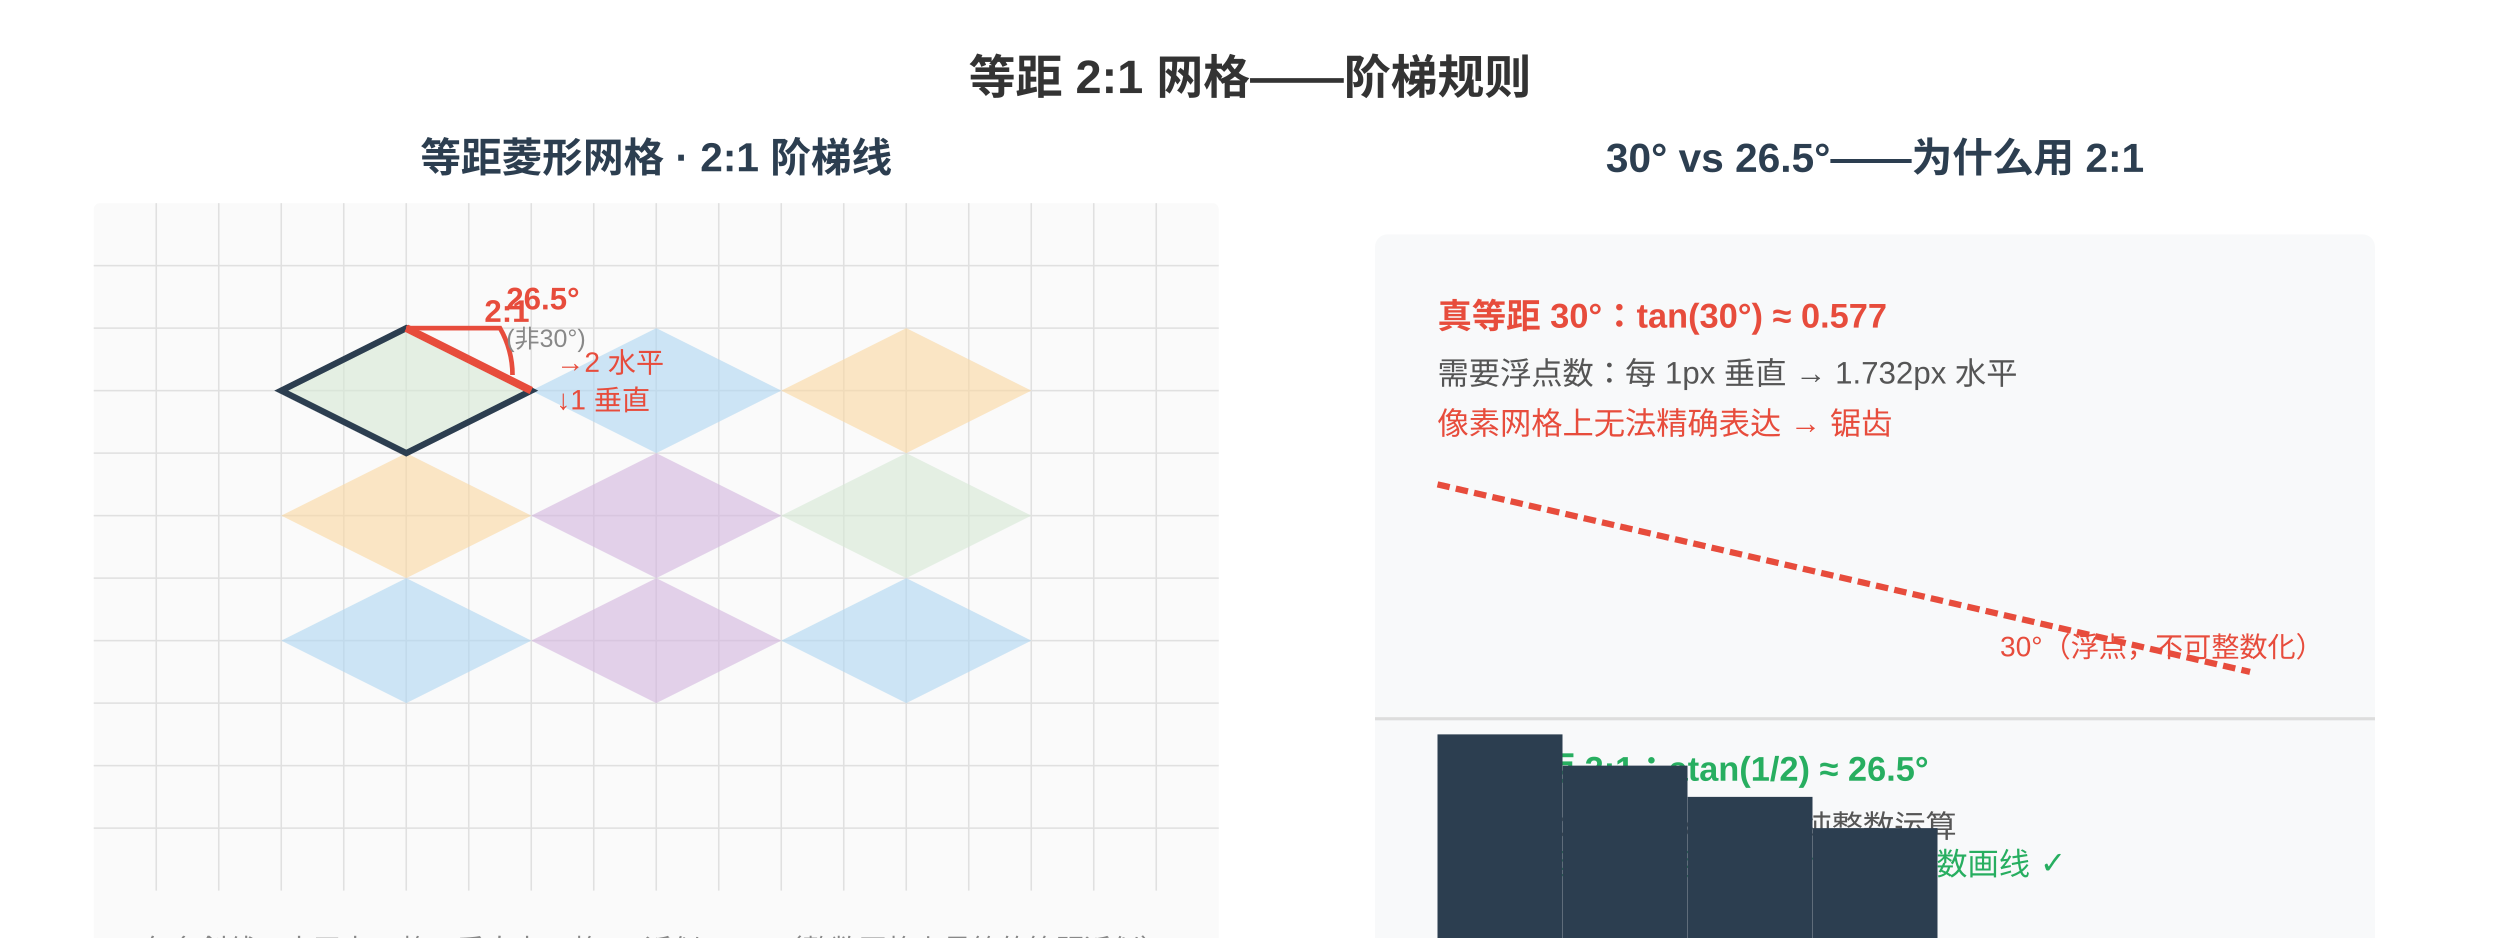
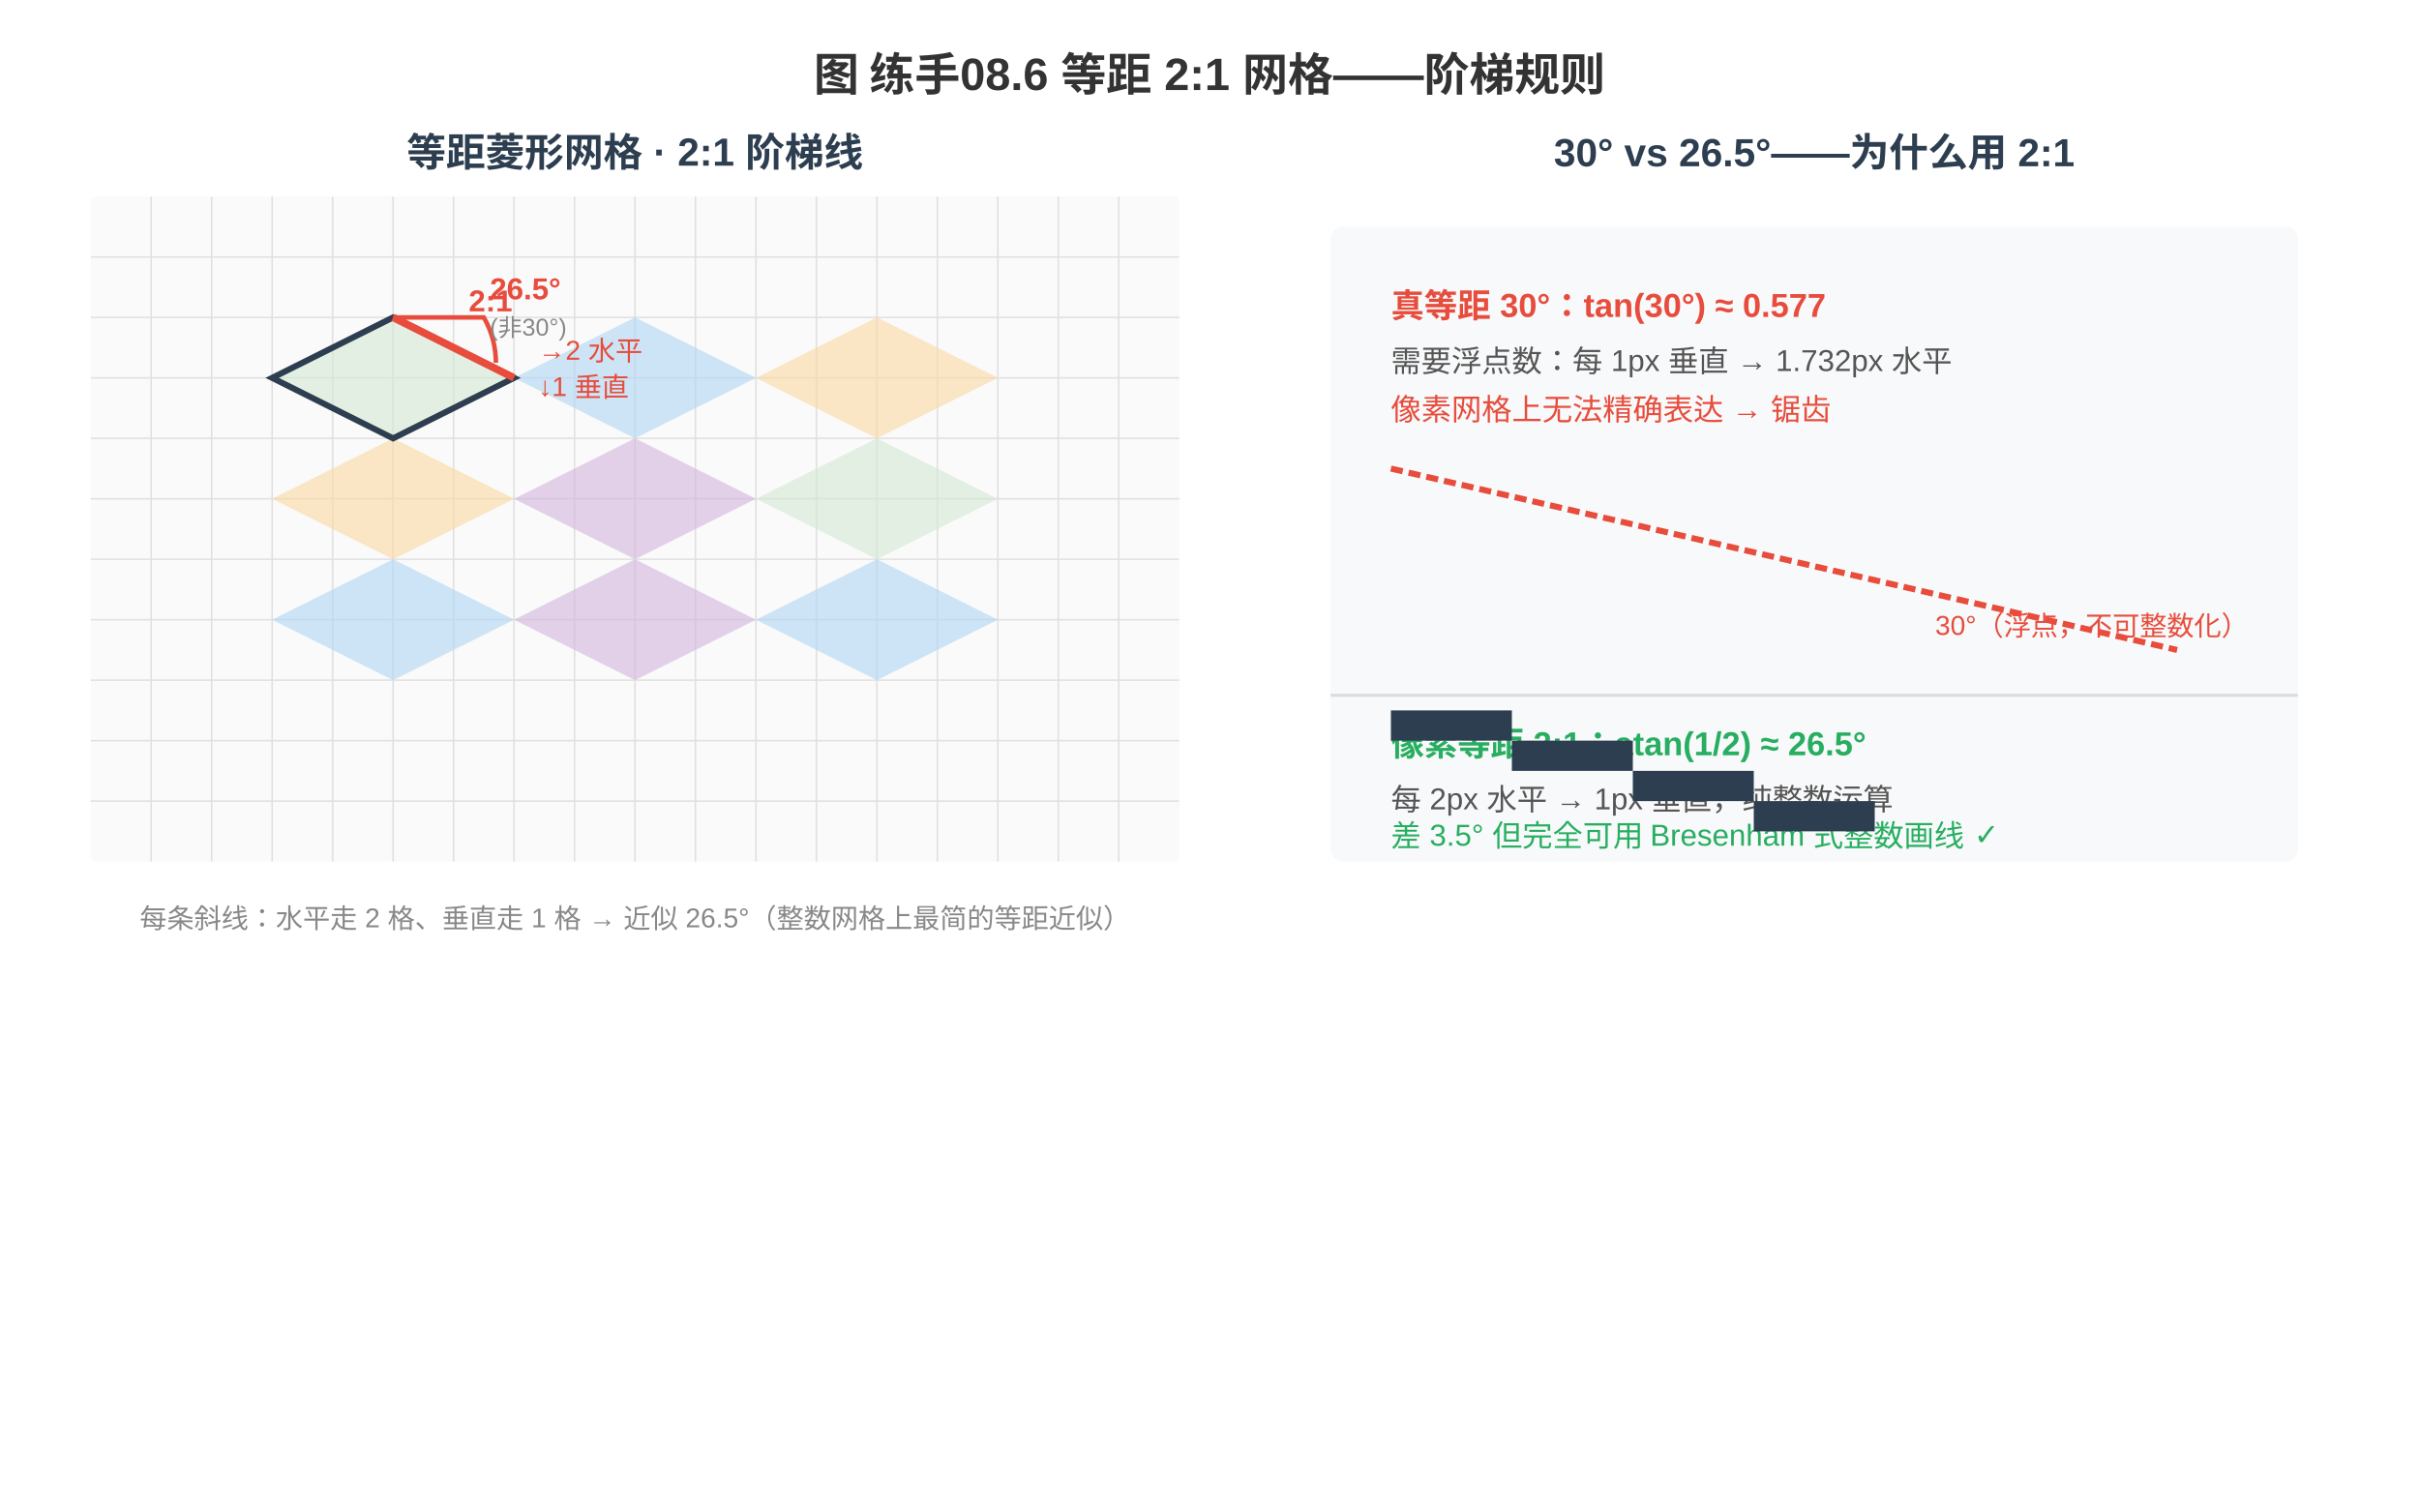
- <svg xmlns="http://www.w3.org/2000/svg" viewBox="0 0 800 300" width="800" height="300">
+ <svg xmlns="http://www.w3.org/2000/svg" viewBox="0 0 800 500" width="800" height="500">
  <style>
    text { font-family: 'PingFang SC','Microsoft YaHei',Arial,sans-serif; }
    .title { font-size: 15px; font-weight: bold; fill: #333; }
    .cell-bg { fill: #fafafa; }
    .cell-line { stroke: #e0e0e0; stroke-width: 0.5; }
    .tile-a { fill: #D5E8D4; }
    .tile-b { fill: #AED6F1; }
    .tile-c { fill: #FAD7A0; }
    .tile-d { fill: #D2B4DE; }
    .line-iso { fill: #2C3E50; }
    .angle-arc { stroke: #E74C3C; stroke-width: 1.5; fill: none; }
    .step-label { font-size: 9px; fill: #888; }
  </style>
-   <text x="400" y="30" class="title" text-anchor="middle">等距 2:1 网格——阶梯规则</text>
+   <text x="400" y="30" class="title" text-anchor="middle">图 练手08.6 等距 2:1 网格——阶梯规则</text>
  <g transform="translate(30, 55)">
    <text x="180" y="0" style="font-size:13px;font-weight:bold;fill:#2C3E50;text-anchor:middle;">等距菱形网格 · 2:1 阶梯线</text>
-     <rect x="0" y="10" width="360" height="300" class="cell-bg" rx="2" />
+     <rect x="0" y="10" width="360" height="220" class="cell-bg" rx="2" />
    <g class="cell-line">
      <line x1="20" y1="10" x2="20" y2="230" />
      <line x1="40" y1="10" x2="40" y2="230" />
      <line x1="60" y1="10" x2="60" y2="230" />
      <line x1="80" y1="10" x2="80" y2="230" />
      <line x1="100" y1="10" x2="100" y2="230" />
      <line x1="120" y1="10" x2="120" y2="230" />
      <line x1="140" y1="10" x2="140" y2="230" />
      <line x1="160" y1="10" x2="160" y2="230" />
      <line x1="180" y1="10" x2="180" y2="230" />
      <line x1="200" y1="10" x2="200" y2="230" />
      <line x1="220" y1="10" x2="220" y2="230" />
      <line x1="240" y1="10" x2="240" y2="230" />
      <line x1="260" y1="10" x2="260" y2="230" />
      <line x1="280" y1="10" x2="280" y2="230" />
      <line x1="300" y1="10" x2="300" y2="230" />
      <line x1="320" y1="10" x2="320" y2="230" />
      <line x1="340" y1="10" x2="340" y2="230" />
      <line x1="0" y1="30" x2="360" y2="30" />
      <line x1="0" y1="50" x2="360" y2="50" />
      <line x1="0" y1="70" x2="360" y2="70" />
      <line x1="0" y1="90" x2="360" y2="90" />
      <line x1="0" y1="110" x2="360" y2="110" />
      <line x1="0" y1="130" x2="360" y2="130" />
      <line x1="0" y1="150" x2="360" y2="150" />
      <line x1="0" y1="170" x2="360" y2="170" />
      <line x1="0" y1="190" x2="360" y2="190" />
      <line x1="0" y1="210" x2="360" y2="210" />
    </g>
    <polygon points="100,50 140,70 100,90 60,70" class="tile-a" opacity="0.6" />
    <polygon points="180,50 220,70 180,90 140,70" class="tile-b" opacity="0.6" />
    <polygon points="100,90 140,110 100,130 60,110" class="tile-c" opacity="0.6" />
    <polygon points="180,90 220,110 180,130 140,110" class="tile-d" opacity="0.6" />
    <polygon points="260,50 300,70 260,90 220,70" class="tile-c" opacity="0.6" />
    <polygon points="260,90 300,110 260,130 220,110" class="tile-a" opacity="0.6" />
    <polygon points="100,130 140,150 100,170 60,150" class="tile-b" opacity="0.6" />
    <polygon points="180,130 220,150 180,170 140,150" class="tile-d" opacity="0.6" />
    <polygon points="260,130 300,150 260,170 220,150" class="tile-b" opacity="0.6" />
    <polygon points="100,50 140,70 100,90 60,70" fill="none" stroke="#2C3E50" stroke-width="2" />
    <line x1="100" y1="50" x2="140" y2="70" stroke="#E74C3C" stroke-width="2.5" />
    <text x="125" y="48" style="font-size:10px;fill:#E74C3C;font-weight:bold;">2:1</text>
    <text x="148" y="64" style="font-size:9px;fill:#E74C3C;">→2 水平</text>
    <text x="148" y="76" style="font-size:9px;fill:#E74C3C;">↓1 垂直</text>
    <path d="M 100 50 L 130 50 A 30 30 0 0 1 134 65" class="angle-arc" />
    <text x="132" y="44" style="font-size:10px;fill:#E74C3C;font-weight:bold;">26.5°</text>
    <text x="132" y="56" style="font-size:8px;fill:#888;">(非30°)</text>
    <text x="180" y="252" class="step-label" text-anchor="middle">每条斜线：水平走 2 格、垂直走 1 格 → 近似 26.5°（整数网格上最简的等距近似）</text>
  </g>
  <g transform="translate(440, 55)">
    <text x="160" y="0" style="font-size:13px;font-weight:bold;fill:#2C3E50;text-anchor:middle;">30° vs 26.5°——为什么用 2:1</text>
-     <rect x="0" y="20" width="320" height="300" fill="#F8F9FA" rx="4" />
+     <rect x="0" y="20" width="320" height="210" fill="#F8F9FA" rx="4" />
    <text x="20" y="50" style="font-size:11px;font-weight:bold;fill:#E74C3C;">真等距 30°：tan(30°) ≈ 0.577</text>
    <text x="20" y="68" style="font-size:10px;fill:#555;">需要浮点数：每 1px 垂直 → 1.732px 水平</text>
    <text x="20" y="84" style="font-size:10px;fill:#E74C3C;">像素网格上无法精确表达 → 锯齿</text>
    <line x1="20" y1="100" x2="280" y2="160" stroke="#E74C3C" stroke-width="2" stroke-dasharray="4,2" />
    <text x="200" y="155" style="font-size:9px;fill:#E74C3C;">30°（浮点，不可整数化）</text>
    <line x1="0" y1="175" x2="320" y2="175" stroke="#ddd" stroke-width="1" />
    <text x="20" y="195" style="font-size:11px;font-weight:bold;fill:#27AE60;">像素等距 2:1：atan(1/2) ≈ 26.5°</text>
    <text x="20" y="213" style="font-size:10px;fill:#555;">每 2px 水平 → 1px 垂直，纯整数运算</text>
    <text x="20" y="225" style="font-size:10px;fill:#27AE60;">差 3.5° 但完全可用 Bresenham 式整数画线 ✓</text>
    <g class="line-iso">
-       <rect x="20" y="180" width="20" height="300" />
-       <rect x="40" y="180" width="20" height="300" />
-       <rect x="60" y="190" width="20" height="300" />
-       <rect x="80" y="190" width="20" height="300" />
-       <rect x="100" y="200" width="20" height="300" />
-       <rect x="120" y="200" width="20" height="300" />
-       <rect x="140" y="210" width="20" height="300" />
-       <rect x="160" y="210" width="20" height="300" />
+       <rect x="20" y="180" width="20" height="10" />
+       <rect x="40" y="180" width="20" height="10" />
+       <rect x="60" y="190" width="20" height="10" />
+       <rect x="80" y="190" width="20" height="10" />
+       <rect x="100" y="200" width="20" height="10" />
+       <rect x="120" y="200" width="20" height="10" />
+       <rect x="140" y="210" width="20" height="10" />
+       <rect x="160" y="210" width="20" height="10" />
    </g>
  </g>
</svg>
